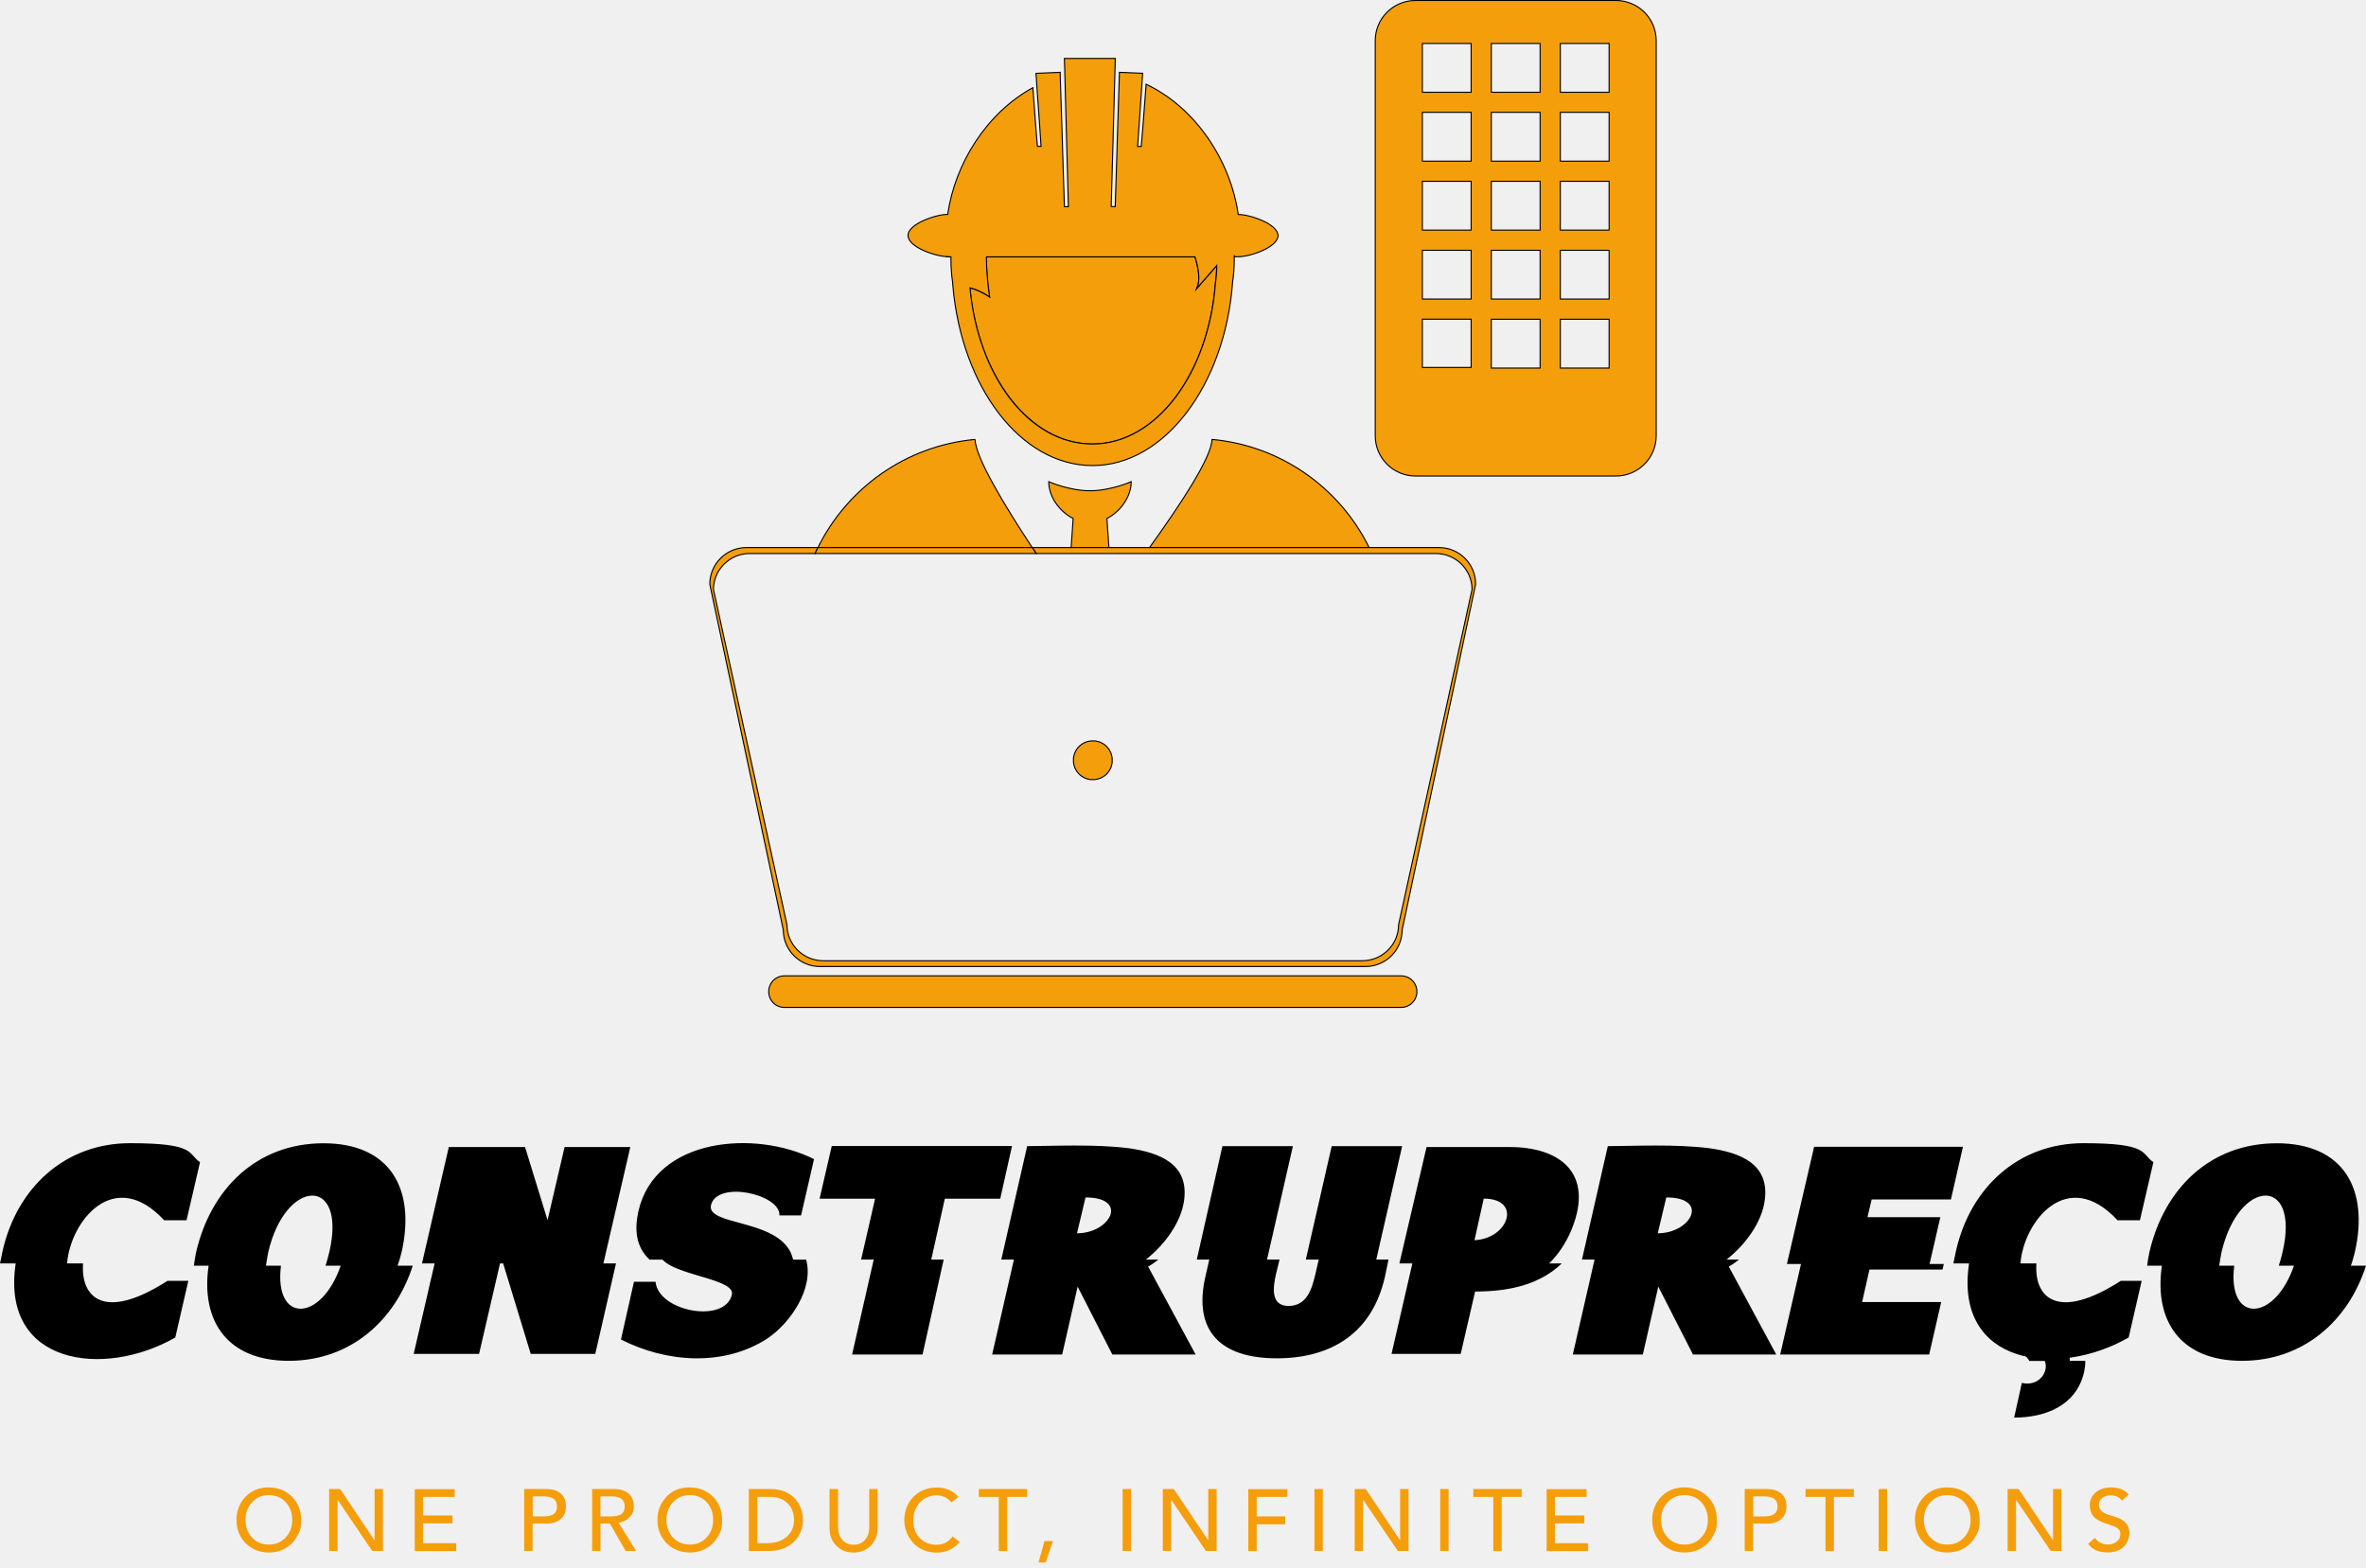
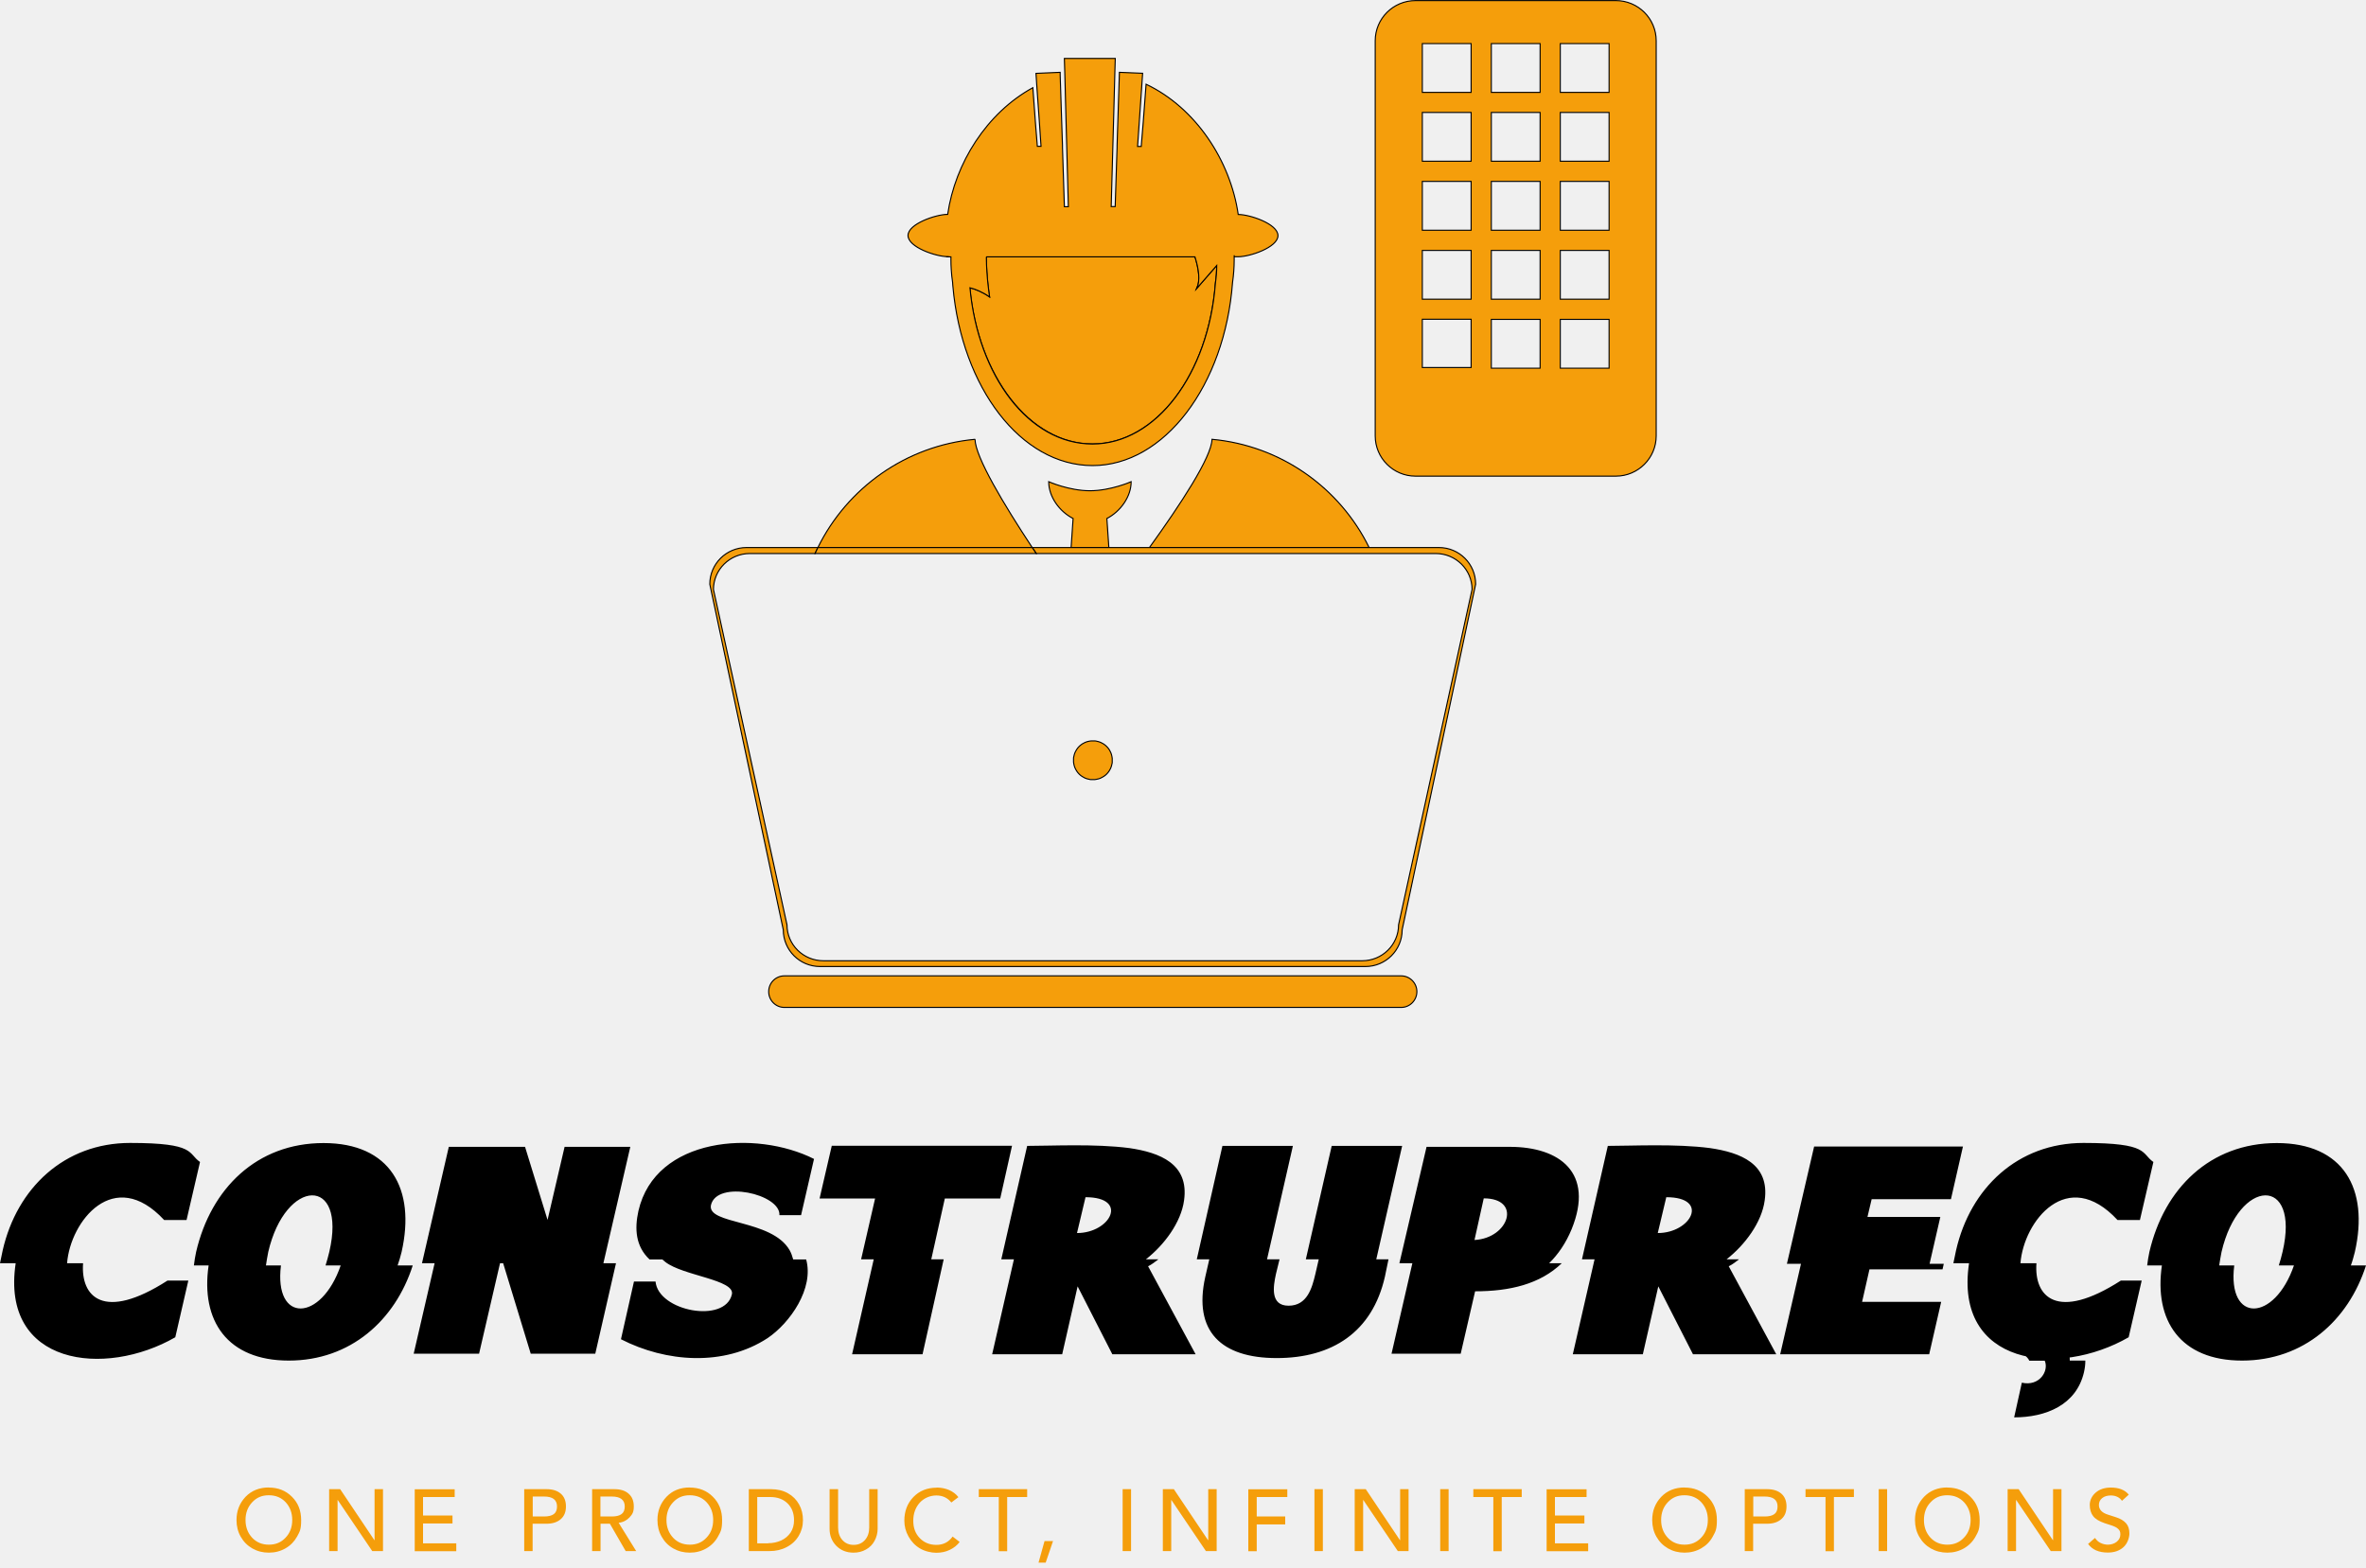
<svg xmlns="http://www.w3.org/2000/svg" width="80" height="53" viewBox="0 0 80 53" fill="none">
-   <g clip-path="url(#clip0_870_3595)">
-     <path d="M54.639 0.016H47.862C47.108 0.016 46.5 0.624 46.5 1.377V14.736C46.5 15.489 47.112 16.097 47.862 16.097H54.639C55.389 16.097 56 15.486 56 14.736V1.377C56 0.624 55.389 0.016 54.639 0.016ZM49.743 12.425H48.093V10.793H49.743V12.425ZM49.743 10.113H48.093V8.464H49.743V10.113ZM49.743 7.781H48.093V6.131H49.743V7.781ZM49.743 5.449H48.093V3.799H49.743V5.449ZM49.743 3.12H48.093V1.47H49.743V3.12ZM52.075 12.446H50.425V10.796H52.075V12.446ZM52.075 10.113H50.425V8.464H52.075V10.113ZM52.075 7.781H50.425V6.131H52.075V7.781ZM52.075 5.449H50.425V3.799H52.075V5.449ZM52.075 3.12H50.425V1.47H52.075V3.12ZM54.408 12.446H52.758V10.796H54.408V12.446ZM54.408 10.113H52.758V8.464H54.408V10.113ZM54.408 7.781H52.758V6.131H54.408V7.781ZM54.408 5.449H52.758V3.799H54.408V5.449ZM54.408 3.12H52.758V1.47H54.408V3.12Z" fill="#F59E0B" stroke="black" stroke-width="0.036" stroke-miterlimit="10" />
-     <path d="M36.939 15.016C39.09 15.016 40.864 12.638 41.095 9.584C41.124 9.388 41.138 9.185 41.141 8.979L40.469 9.751C40.587 9.491 40.533 9.1 40.405 8.688H33.348C33.351 9.399 33.458 10.042 33.458 10.042C33.209 9.868 32.981 9.779 32.793 9.733C33.067 12.716 34.816 15.016 36.935 15.016H36.939Z" fill="#F59E0B" stroke="black" stroke-width="0.036" stroke-miterlimit="10" />
-     <path d="M38.863 18.518H46.294C45.306 16.506 43.318 15.073 40.982 14.859C40.968 15.464 39.912 17.067 38.867 18.518H38.863Z" fill="#F59E0B" stroke="black" stroke-width="0.036" stroke-miterlimit="10" />
-     <path d="M37.427 17.534C37.889 17.295 38.248 16.794 38.248 16.289C38.248 16.289 37.559 16.595 36.855 16.595C36.151 16.595 35.461 16.289 35.461 16.289C35.461 16.797 35.82 17.295 36.286 17.534L36.218 18.515H37.495L37.427 17.534Z" fill="#F59E0B" stroke="black" stroke-width="0.036" stroke-miterlimit="10" />
-     <path d="M32.972 14.859C30.632 15.073 28.648 16.506 27.656 18.518H34.903C33.946 17.067 32.983 15.464 32.968 14.859H32.972Z" fill="#F59E0B" stroke="black" stroke-width="0.036" stroke-miterlimit="10" />
-     <path d="M37.605 25.709C37.605 25.73 37.605 25.752 37.605 25.773C37.605 25.794 37.602 25.816 37.595 25.837C37.591 25.858 37.584 25.88 37.58 25.901C37.573 25.922 37.566 25.944 37.559 25.961C37.552 25.983 37.541 26 37.531 26.018C37.52 26.036 37.509 26.057 37.499 26.075C37.488 26.093 37.474 26.111 37.459 26.128C37.445 26.146 37.431 26.16 37.417 26.175C37.403 26.189 37.385 26.203 37.371 26.217C37.353 26.232 37.335 26.242 37.317 26.256C37.3 26.267 37.282 26.278 37.26 26.288C37.243 26.299 37.221 26.306 37.203 26.317C37.182 26.324 37.164 26.331 37.143 26.338C37.122 26.345 37.1 26.349 37.079 26.352C37.058 26.356 37.036 26.36 37.015 26.363C36.994 26.363 36.972 26.363 36.951 26.363C36.93 26.363 36.908 26.363 36.887 26.363C36.866 26.363 36.844 26.36 36.823 26.352C36.802 26.349 36.78 26.342 36.759 26.338C36.738 26.331 36.716 26.324 36.699 26.317C36.677 26.31 36.66 26.299 36.642 26.288C36.624 26.278 36.603 26.267 36.585 26.256C36.567 26.246 36.549 26.232 36.532 26.217C36.514 26.203 36.499 26.189 36.485 26.175C36.471 26.16 36.457 26.143 36.443 26.128C36.428 26.111 36.418 26.093 36.404 26.075C36.393 26.057 36.382 26.04 36.371 26.018C36.361 26 36.354 25.979 36.343 25.961C36.336 25.94 36.329 25.922 36.322 25.901C36.315 25.88 36.311 25.858 36.307 25.837C36.304 25.816 36.3 25.794 36.297 25.773C36.297 25.752 36.297 25.73 36.297 25.709C36.297 25.688 36.297 25.666 36.297 25.645C36.297 25.624 36.3 25.602 36.307 25.581C36.311 25.56 36.318 25.538 36.322 25.517C36.329 25.496 36.336 25.474 36.343 25.456C36.35 25.435 36.361 25.417 36.371 25.4C36.382 25.382 36.393 25.36 36.404 25.343C36.414 25.325 36.428 25.307 36.443 25.289C36.457 25.272 36.471 25.257 36.485 25.243C36.499 25.229 36.517 25.215 36.532 25.201C36.549 25.186 36.567 25.176 36.585 25.161C36.603 25.151 36.62 25.14 36.642 25.129C36.66 25.119 36.681 25.112 36.699 25.101C36.72 25.094 36.738 25.087 36.759 25.08C36.78 25.073 36.802 25.069 36.823 25.065C36.844 25.062 36.866 25.058 36.887 25.055C36.908 25.055 36.93 25.055 36.951 25.055C36.972 25.055 36.994 25.055 37.015 25.055C37.036 25.055 37.058 25.058 37.079 25.065C37.1 25.073 37.122 25.076 37.143 25.08C37.164 25.087 37.186 25.094 37.203 25.101C37.221 25.108 37.243 25.119 37.26 25.129C37.278 25.14 37.3 25.151 37.317 25.161C37.335 25.172 37.353 25.186 37.371 25.201C37.388 25.215 37.403 25.229 37.417 25.243C37.431 25.257 37.445 25.275 37.459 25.289C37.474 25.307 37.484 25.325 37.499 25.343C37.513 25.36 37.52 25.378 37.531 25.4C37.541 25.417 37.548 25.439 37.559 25.456C37.566 25.478 37.573 25.496 37.58 25.517C37.587 25.538 37.591 25.56 37.595 25.581C37.598 25.602 37.602 25.624 37.605 25.645C37.605 25.666 37.605 25.688 37.605 25.709Z" fill="#F59E0B" stroke="black" stroke-width="0.036" stroke-miterlimit="10" />
-     <path d="M47.379 33H26.522C26.23 33 25.992 33.238 25.992 33.533C25.992 33.828 26.23 34.067 26.522 34.067H47.379C47.67 34.067 47.909 33.828 47.909 33.533C47.909 33.242 47.67 33 47.379 33Z" fill="#F59E0B" stroke="black" stroke-width="0.036" stroke-miterlimit="10" />
+   <g clip-path="url(#clip0_3211_9129)">
+     <path d="M54.638 0.02H47.861C47.108 0.02 46.499 0.628 46.499 1.381V14.739C46.499 15.493 47.111 16.101 47.861 16.101H54.638C55.388 16.101 56 15.49 56 14.739V1.381C56 0.628 55.388 0.02 54.638 0.02ZM49.742 12.428H48.092V10.796H49.742V12.428ZM49.742 10.117H48.092V8.468H49.742V10.117ZM49.742 7.785H48.092V6.135H49.742V7.785ZM49.742 5.452H48.092V3.803H49.742V5.452ZM49.742 3.124H48.092V1.474H49.742V3.124ZM52.075 12.45H50.425V10.8H52.075V12.45ZM52.075 10.117H50.425V8.468H52.075V10.117ZM52.075 7.785H50.425V6.135H52.075V7.785ZM52.075 5.452H50.425V3.803H52.075V5.452ZM52.075 3.124H50.425V1.474H52.075V3.124ZM54.407 12.45H52.757V10.8H54.407V12.45ZM54.407 10.117H52.757V8.468H54.407V10.117ZM54.407 7.785H52.757V6.135H54.407V7.785ZM54.407 5.452H52.757V3.803H54.407V5.452ZM54.407 3.124H52.757V1.474H54.407V3.124Z" fill="#F59E0B" stroke="black" stroke-width="0.036" stroke-miterlimit="10" />
+     <path d="M36.939 15.012C39.09 15.012 40.864 12.634 41.095 9.58C41.124 9.384 41.138 9.181 41.141 8.975L40.469 9.747C40.587 9.487 40.533 9.096 40.405 8.684H33.348C33.351 9.395 33.458 10.038 33.458 10.038C33.209 9.864 32.981 9.775 32.793 9.729C33.067 12.712 34.816 15.012 36.935 15.012H36.939Z" fill="#F59E0B" stroke="black" stroke-width="0.036" stroke-miterlimit="10" />
+     <path d="M38.862 18.514H46.293C45.305 16.502 43.317 15.069 40.981 14.855C40.967 15.46 39.911 17.064 38.866 18.514H38.862Z" fill="#F59E0B" stroke="black" stroke-width="0.036" stroke-miterlimit="10" />
+     <path d="M37.426 17.534C37.888 17.295 38.247 16.794 38.247 16.289C38.247 16.289 37.557 16.595 36.853 16.595C36.149 16.595 35.459 16.289 35.459 16.289C35.459 16.797 35.819 17.295 36.284 17.534L36.217 18.515H37.493L37.426 17.534Z" fill="#F59E0B" stroke="black" stroke-width="0.036" stroke-miterlimit="10" />
+     <path d="M32.971 14.855C30.631 15.069 28.647 16.502 27.655 18.514H34.901C33.945 17.064 32.981 15.46 32.967 14.855H32.971Z" fill="#F59E0B" stroke="black" stroke-width="0.036" stroke-miterlimit="10" />
+     <path d="M37.607 25.709C37.607 25.73 37.607 25.752 37.607 25.773C37.607 25.794 37.604 25.816 37.597 25.837C37.593 25.858 37.586 25.88 37.582 25.901C37.575 25.922 37.568 25.944 37.561 25.961C37.554 25.983 37.543 26 37.533 26.018C37.522 26.036 37.511 26.057 37.501 26.075C37.49 26.093 37.476 26.111 37.462 26.128C37.447 26.146 37.433 26.16 37.419 26.175C37.405 26.189 37.387 26.203 37.373 26.217C37.355 26.232 37.337 26.242 37.319 26.256C37.301 26.267 37.284 26.278 37.262 26.288C37.245 26.299 37.223 26.306 37.206 26.317C37.184 26.324 37.166 26.331 37.145 26.338C37.124 26.345 37.102 26.349 37.081 26.352C37.06 26.356 37.038 26.36 37.017 26.363C36.996 26.363 36.974 26.363 36.953 26.363C36.932 26.363 36.91 26.363 36.889 26.363C36.868 26.363 36.846 26.36 36.825 26.352C36.804 26.349 36.782 26.342 36.761 26.338C36.74 26.331 36.718 26.324 36.701 26.317C36.679 26.31 36.661 26.299 36.644 26.288C36.626 26.278 36.605 26.267 36.587 26.256C36.569 26.246 36.551 26.232 36.533 26.217C36.516 26.203 36.502 26.189 36.487 26.175C36.473 26.16 36.459 26.143 36.445 26.128C36.43 26.111 36.42 26.093 36.406 26.075C36.395 26.057 36.384 26.04 36.373 26.018C36.363 26 36.356 25.979 36.345 25.961C36.338 25.94 36.331 25.922 36.324 25.901C36.317 25.88 36.313 25.858 36.309 25.837C36.306 25.816 36.302 25.794 36.299 25.773C36.299 25.752 36.299 25.73 36.299 25.709C36.299 25.688 36.299 25.666 36.299 25.645C36.299 25.624 36.302 25.602 36.309 25.581C36.313 25.56 36.32 25.538 36.324 25.517C36.331 25.496 36.338 25.474 36.345 25.456C36.352 25.435 36.363 25.417 36.373 25.4C36.384 25.382 36.395 25.36 36.406 25.343C36.416 25.325 36.43 25.307 36.445 25.289C36.459 25.272 36.473 25.257 36.487 25.243C36.502 25.229 36.519 25.215 36.533 25.201C36.551 25.186 36.569 25.176 36.587 25.161C36.605 25.151 36.622 25.14 36.644 25.129C36.661 25.119 36.683 25.112 36.701 25.101C36.722 25.094 36.74 25.087 36.761 25.08C36.782 25.073 36.804 25.069 36.825 25.065C36.846 25.062 36.868 25.058 36.889 25.055C36.91 25.055 36.932 25.055 36.953 25.055C36.974 25.055 36.996 25.055 37.017 25.055C37.038 25.055 37.06 25.058 37.081 25.065C37.102 25.073 37.124 25.076 37.145 25.08C37.166 25.087 37.188 25.094 37.206 25.101C37.223 25.108 37.245 25.119 37.262 25.129C37.28 25.14 37.301 25.151 37.319 25.161C37.337 25.172 37.355 25.186 37.373 25.201C37.39 25.215 37.405 25.229 37.419 25.243C37.433 25.257 37.447 25.275 37.462 25.289C37.476 25.307 37.486 25.325 37.501 25.343C37.515 25.36 37.522 25.378 37.533 25.4C37.543 25.417 37.55 25.439 37.561 25.456C37.568 25.478 37.575 25.496 37.582 25.517C37.59 25.538 37.593 25.56 37.597 25.581C37.6 25.602 37.604 25.624 37.607 25.645C37.607 25.666 37.607 25.688 37.607 25.709Z" fill="#F59E0B" stroke="black" stroke-width="0.036" stroke-miterlimit="10" />
+     <path d="M47.378 33H26.521C26.229 33 25.991 33.238 25.991 33.533C25.991 33.828 26.229 34.067 26.521 34.067H47.378C47.669 34.067 47.908 33.828 47.908 33.533C47.908 33.242 47.669 33 47.378 33Z" fill="#F59E0B" stroke="black" stroke-width="0.036" stroke-miterlimit="10" />
    <path d="M27.726 32.684H46.169C46.855 32.684 47.41 32.13 47.41 31.444L49.895 19.756C49.895 19.07 49.34 18.516 48.654 18.516H34.905C34.951 18.583 34.994 18.651 35.04 18.718H48.544C49.223 18.718 49.774 19.262 49.774 19.934L47.289 31.273C47.289 31.945 46.738 32.489 46.059 32.489H27.84C27.161 32.489 26.61 31.945 26.61 31.273L24.124 19.934C24.124 19.262 24.676 18.718 25.355 18.718H27.559C27.591 18.651 27.623 18.583 27.655 18.516H25.241C24.555 18.516 24 19.07 24 19.756L26.485 31.444C26.485 32.13 27.04 32.684 27.726 32.684Z" fill="#F59E0B" stroke="black" stroke-width="0.036" stroke-miterlimit="10" />
    <path d="M35.036 18.718C34.99 18.651 34.947 18.583 34.901 18.516H27.655C27.623 18.583 27.591 18.647 27.559 18.718H35.036Z" fill="#F59E0B" stroke="black" stroke-width="0.036" stroke-miterlimit="10" />
-     <path d="M32.036 8.686H32.154C32.154 8.721 32.154 8.753 32.154 8.789C32.154 8.896 32.157 8.999 32.164 9.102C32.172 9.255 32.189 9.404 32.211 9.553C32.211 9.6 32.218 9.642 32.221 9.689C32.524 13.105 34.522 15.744 36.943 15.744C39.364 15.744 41.416 13.034 41.676 9.553C41.711 9.305 41.733 9.049 41.733 8.785C41.733 8.522 41.733 8.714 41.733 8.682H41.871C42.266 8.682 43.212 8.362 43.212 7.968C43.212 7.573 42.266 7.253 41.871 7.253H41.868C41.605 5.433 40.431 3.644 38.753 2.848L38.657 4.128L38.589 4.953H38.465L38.529 4.028L38.618 2.741L38.636 2.478L37.85 2.446V2.478L37.807 3.829L37.772 4.921V4.985L37.708 6.986H37.572L37.661 3.801L37.697 2.442L37.711 1.977H35.99L36.005 2.492L36.04 3.84L36.125 6.99H35.99L35.926 4.985V4.921L35.891 3.872L35.848 2.535V2.446L35.03 2.481L35.055 2.862L35.144 4.117L35.201 4.949H35.077L35.016 4.213L34.924 2.965C33.366 3.818 32.296 5.514 32.044 7.249C31.649 7.249 30.703 7.569 30.703 7.964C30.703 8.359 31.649 8.679 32.044 8.679L32.036 8.686ZM33.349 8.686H40.406C40.534 9.095 40.588 9.486 40.47 9.749L41.142 8.977C41.142 9.184 41.124 9.383 41.096 9.582C40.868 12.636 39.094 15.015 36.94 15.015C34.785 15.015 33.071 12.714 32.797 9.731C32.982 9.777 33.213 9.87 33.462 10.041C33.462 10.041 33.356 9.401 33.352 8.686H33.349Z" fill="#F59E0B" stroke="black" stroke-width="0.036" stroke-miterlimit="10" />
-     <path d="M2.272 42.725H2.809C2.724 43.856 3.495 44.706 5.664 43.312H6.368L5.927 45.229C3.545 46.601 0.014 46.185 0.53 42.725H0C0.028 42.597 0.057 42.448 0.092 42.285C0.572 40.187 2.172 38.658 4.402 38.658C6.631 38.658 6.34 39.01 6.763 39.301L6.308 41.264H5.55C3.851 39.433 2.379 41.303 2.268 42.725H2.272ZM13.579 42.345C13.54 42.494 13.5 42.647 13.444 42.8H13.956C13.358 44.663 11.844 46.018 9.764 46.018C7.684 46.018 6.78 44.667 7.054 42.8H6.556C6.574 42.644 6.599 42.494 6.631 42.345C7.129 40.197 8.683 38.661 10.94 38.661C13.198 38.661 14.062 40.212 13.579 42.345ZM11.516 42.8H11.008C11.054 42.644 11.1 42.494 11.136 42.334C11.733 39.757 9.653 39.831 9.07 42.345C9.038 42.509 9.013 42.658 8.992 42.8H9.5C9.255 44.763 10.859 44.72 11.52 42.8H11.516ZM20.828 42.725L20.128 45.783H17.945L17.013 42.725H16.907L16.199 45.783H13.988L14.695 42.725H14.268L15.175 38.789H17.753L18.514 41.261L19.09 38.789H21.312L20.402 42.725H20.828ZM27.257 42.594C27.531 43.579 26.713 44.745 25.956 45.257C24.473 46.228 22.514 46.075 20.996 45.296L21.436 43.344H22.165C22.258 44.354 24.519 44.773 24.747 43.778C24.86 43.284 23.09 43.149 22.496 42.683C22.464 42.654 22.425 42.626 22.396 42.597H21.963C21.493 42.157 21.451 41.57 21.586 40.958C22.158 38.455 25.557 38.206 27.524 39.198L27.086 41.101H26.354C26.4 40.386 24.242 39.899 24.039 40.759C23.904 41.428 26.091 41.229 26.699 42.285C26.752 42.377 26.791 42.491 26.82 42.597H27.253L27.257 42.594ZM31.908 42.594L31.193 45.805H28.811L29.543 42.594H29.116L29.589 40.535H27.712L28.124 38.754H34.219L33.82 40.535H31.947L31.488 42.594H31.908ZM34.283 42.594H33.856L34.731 38.758C35.548 38.758 37.024 38.679 38.187 38.832C39.214 38.981 40.21 39.362 40.036 40.599C39.936 41.346 39.364 42.11 38.745 42.594H39.168C39.054 42.679 38.944 42.768 38.82 42.829L40.427 45.805H37.611L36.437 43.508L35.915 45.805H33.547L34.283 42.594ZM36.704 40.493L36.416 41.705C37.547 41.705 38.183 40.493 36.704 40.493ZM46.948 42.594L46.827 43.181C46.4 45.058 45.042 45.933 43.168 45.933C41.294 45.933 40.338 45.029 40.754 43.184L40.889 42.594H40.466L41.333 38.758H43.716L42.841 42.594H43.264L43.143 43.088C43.051 43.508 42.94 44.162 43.57 44.162C44.199 44.162 44.363 43.565 44.476 43.088L44.59 42.594H44.153L45.028 38.758H47.41L46.535 42.594H46.948ZM47.317 42.725C47.623 41.413 47.929 40.102 48.235 38.789H51.051C52.736 38.789 53.916 39.664 53.141 41.574C52.946 42.046 52.683 42.427 52.38 42.725H52.807C52.071 43.433 51.051 43.675 49.877 43.675L49.39 45.783H47.051L47.755 42.725H47.317ZM50.169 40.532C50.069 40.99 49.959 41.463 49.856 41.94C51.026 41.879 51.463 40.532 50.169 40.532ZM53.916 42.594H53.49L54.364 38.758C55.182 38.758 56.658 38.679 57.82 38.832C58.848 38.981 59.844 39.362 59.669 40.599C59.57 41.346 58.997 42.11 58.379 42.594H58.802C58.688 42.679 58.578 42.768 58.453 42.829L60.06 45.805H57.244L56.071 43.508L55.548 45.805H53.18L53.916 42.594ZM56.341 40.493L56.053 41.705C57.184 41.705 57.82 40.493 56.341 40.493ZM60.9 42.743H60.42L61.34 38.779H66.372L65.966 40.56H63.285L63.143 41.161H65.607L65.244 42.743H65.724L65.682 42.932H63.211L62.962 44.03H65.636L65.23 45.805H60.192L60.896 42.743H60.9ZM68.32 42.725H68.857C68.772 43.856 69.543 44.706 71.712 43.312H72.416L71.975 45.229C69.593 46.601 66.062 46.185 66.578 42.725H66.048C66.076 42.597 66.105 42.448 66.14 42.285C66.62 40.187 68.22 38.658 70.45 38.658C72.679 38.658 72.388 39.01 72.811 39.301L72.356 41.264H71.598C69.899 39.433 68.427 41.303 68.316 42.725H68.32ZM70.51 46.022C70.51 46.15 70.496 46.27 70.464 46.413C70.204 47.526 69.166 47.938 68.103 47.938L68.363 46.765C68.953 46.9 69.287 46.373 69.138 46.022H68.615C68.544 45.865 68.366 45.748 68.078 45.748L68.274 44.873C69.152 44.873 69.984 45.147 69.984 46.018H70.51V46.022ZM79.623 42.345C79.584 42.494 79.545 42.647 79.488 42.8H80C79.403 44.663 77.888 46.018 75.808 46.018C73.728 46.018 72.825 44.667 73.099 42.8H72.601C72.619 42.644 72.644 42.494 72.676 42.345C73.173 40.197 74.727 38.661 76.985 38.661C79.243 38.661 80.107 40.212 79.623 42.345ZM77.561 42.8H77.052C77.099 42.644 77.145 42.494 77.18 42.334C77.778 39.757 75.698 39.831 75.115 42.345C75.083 42.509 75.058 42.658 75.036 42.8H75.545C75.3 44.763 76.903 44.72 77.564 42.8H77.561Z" fill="black" />
-     <path d="M9.091 50.3C9.404 50.3 9.664 50.404 9.87 50.61C10.08 50.816 10.183 51.079 10.183 51.399C10.183 51.719 10.136 51.787 10.044 51.957C9.952 52.124 9.82 52.26 9.653 52.355C9.486 52.452 9.297 52.501 9.091 52.501C8.885 52.501 8.704 52.455 8.533 52.359C8.366 52.263 8.234 52.132 8.138 51.961C8.042 51.794 7.996 51.605 7.996 51.399C7.996 51.086 8.099 50.827 8.302 50.613C8.505 50.404 8.768 50.297 9.088 50.297L9.091 50.3ZM8.302 51.399C8.302 51.637 8.377 51.833 8.522 51.993C8.672 52.153 8.86 52.231 9.091 52.231C9.322 52.231 9.507 52.153 9.657 51.993C9.806 51.836 9.881 51.637 9.881 51.395C9.881 51.154 9.806 50.958 9.66 50.798C9.511 50.638 9.322 50.56 9.088 50.56C8.853 50.56 8.675 50.638 8.526 50.798C8.377 50.958 8.302 51.154 8.302 51.395V51.399ZM11.502 50.354L12.657 52.078H12.665V50.354H12.949V52.448H12.586L11.42 50.724H11.413V52.448H11.129V50.354H11.502ZM15.374 50.354V50.62H14.304V51.246H15.299V51.513H14.304V52.185H15.427V52.452H14.023V50.357H15.374V50.354ZM18.478 50.354C18.68 50.354 18.84 50.404 18.958 50.503C19.075 50.603 19.136 50.748 19.136 50.937C19.136 51.125 19.079 51.264 18.961 51.367C18.844 51.47 18.684 51.523 18.478 51.523H18.009V52.448H17.724V50.354H18.474H18.478ZM18.396 51.278C18.545 51.278 18.656 51.25 18.727 51.196C18.798 51.143 18.833 51.058 18.833 50.94C18.833 50.716 18.688 50.603 18.396 50.603H18.012V51.278H18.396ZM20.771 50.354C20.977 50.354 21.137 50.404 21.255 50.507C21.372 50.61 21.429 50.752 21.429 50.94C21.429 51.129 21.383 51.203 21.287 51.307C21.191 51.41 21.07 51.474 20.917 51.492L21.511 52.448H21.155L20.622 51.523H20.305V52.448H20.021V50.354H20.771ZM20.686 51.278C20.835 51.278 20.945 51.25 21.017 51.196C21.088 51.143 21.123 51.058 21.123 50.94C21.123 50.716 20.977 50.603 20.686 50.603H20.302V51.278H20.686ZM23.324 50.3C23.637 50.3 23.896 50.404 24.103 50.61C24.312 50.816 24.416 51.079 24.416 51.399C24.416 51.719 24.369 51.787 24.277 51.957C24.184 52.124 24.053 52.26 23.886 52.355C23.719 52.452 23.53 52.501 23.324 52.501C23.118 52.501 22.936 52.455 22.766 52.359C22.595 52.263 22.467 52.132 22.371 51.961C22.275 51.794 22.229 51.605 22.229 51.399C22.229 51.086 22.332 50.827 22.535 50.613C22.737 50.4 23 50.297 23.32 50.297L23.324 50.3ZM22.535 51.399C22.535 51.637 22.609 51.833 22.755 51.993C22.904 52.153 23.093 52.231 23.324 52.231C23.555 52.231 23.74 52.153 23.889 51.993C24.039 51.836 24.113 51.637 24.113 51.395C24.113 51.154 24.039 50.958 23.893 50.798C23.744 50.638 23.555 50.56 23.32 50.56C23.086 50.56 22.908 50.638 22.759 50.798C22.609 50.955 22.535 51.154 22.535 51.395V51.399ZM26.062 50.354C26.286 50.354 26.478 50.4 26.641 50.492C26.805 50.585 26.929 50.709 27.018 50.869C27.107 51.029 27.15 51.207 27.15 51.403C27.15 51.598 27.1 51.776 27.004 51.936C26.908 52.096 26.773 52.224 26.599 52.313C26.424 52.405 26.233 52.448 26.019 52.448H25.319V50.354H26.065H26.062ZM25.973 52.181C26.133 52.181 26.279 52.149 26.414 52.089C26.545 52.028 26.652 51.936 26.73 51.822C26.808 51.705 26.848 51.566 26.848 51.403C26.848 51.164 26.773 50.976 26.627 50.834C26.481 50.691 26.286 50.62 26.044 50.62H25.603V52.185H25.977L25.973 52.181ZM28.337 50.354V51.648C28.337 51.819 28.384 51.961 28.48 52.071C28.576 52.181 28.704 52.238 28.864 52.238C29.024 52.238 29.152 52.181 29.248 52.071C29.344 51.961 29.39 51.819 29.39 51.648V50.354H29.674V51.694C29.674 51.84 29.639 51.971 29.571 52.099C29.504 52.227 29.408 52.324 29.28 52.395C29.155 52.466 29.013 52.501 28.86 52.501C28.622 52.501 28.43 52.423 28.277 52.27C28.124 52.114 28.049 51.922 28.049 51.694V50.354H28.334H28.337ZM31.672 50.3C31.822 50.3 31.96 50.329 32.089 50.382C32.217 50.439 32.323 50.517 32.405 50.624L32.167 50.805C32.039 50.645 31.868 50.567 31.662 50.567C31.456 50.567 31.249 50.649 31.1 50.809C30.954 50.972 30.88 51.175 30.88 51.42C30.88 51.666 30.951 51.854 31.096 52.007C31.242 52.16 31.431 52.238 31.662 52.238C31.893 52.238 32.074 52.146 32.209 51.957L32.448 52.139C32.366 52.249 32.256 52.338 32.117 52.405C31.978 52.473 31.825 52.505 31.655 52.505C31.484 52.505 31.271 52.455 31.107 52.359C30.944 52.263 30.816 52.128 30.72 51.957C30.624 51.787 30.577 51.609 30.577 51.42C30.577 51.097 30.68 50.83 30.883 50.62C31.086 50.411 31.349 50.304 31.669 50.304L31.672 50.3ZM34.73 50.354V50.62H34.055V52.452H33.77V50.62H33.095V50.354H34.73ZM35.605 52.11L35.356 52.839H35.114L35.317 52.11H35.605ZM38.243 50.354V52.448H37.959V50.354H38.243ZM39.69 50.354L40.846 52.078H40.853V50.354H41.137V52.448H40.775L39.608 50.724H39.601V52.448H39.317V50.354H39.69ZM43.527 50.354V50.62H42.492V51.278H43.456V51.545H42.492V52.452H42.208V50.357H43.523L43.527 50.354ZM44.728 50.354V52.448H44.444V50.354H44.728ZM46.179 50.354L47.335 52.078H47.342V50.354H47.626V52.448H47.264L46.097 50.724H46.09V52.448H45.806V50.354H46.179ZM48.981 50.354V52.448H48.697V50.354H48.981ZM51.452 50.354V50.62H50.776V52.452H50.492V50.62H49.816V50.354H51.452ZM53.646 50.354V50.62H52.576V51.246H53.571V51.513H52.576V52.185H53.699V52.452H52.295V50.357H53.646V50.354ZM56.96 50.3C57.273 50.3 57.532 50.404 57.738 50.61C57.948 50.816 58.051 51.079 58.051 51.399C58.051 51.719 58.005 51.787 57.913 51.957C57.82 52.128 57.688 52.26 57.521 52.355C57.354 52.452 57.166 52.501 56.96 52.501C56.753 52.501 56.572 52.455 56.401 52.359C56.234 52.263 56.103 52.132 56.007 51.961C55.911 51.794 55.864 51.605 55.864 51.399C55.864 51.086 55.968 50.827 56.17 50.613C56.373 50.404 56.636 50.297 56.956 50.297L56.96 50.3ZM56.167 51.399C56.167 51.637 56.241 51.833 56.387 51.993C56.536 52.153 56.725 52.231 56.956 52.231C57.187 52.231 57.372 52.153 57.521 51.993C57.671 51.836 57.745 51.637 57.745 51.395C57.745 51.154 57.671 50.958 57.525 50.798C57.376 50.638 57.187 50.56 56.953 50.56C56.718 50.56 56.54 50.638 56.391 50.798C56.241 50.955 56.167 51.154 56.167 51.395V51.399ZM59.747 50.354C59.95 50.354 60.11 50.404 60.227 50.503C60.344 50.603 60.405 50.748 60.405 50.937C60.405 51.125 60.348 51.264 60.231 51.367C60.113 51.47 59.953 51.523 59.747 51.523H59.278V52.448H58.993V50.354H59.744H59.747ZM59.665 51.278C59.815 51.278 59.925 51.25 59.996 51.196C60.067 51.143 60.103 51.058 60.103 50.94C60.103 50.716 59.957 50.603 59.665 50.603H59.281V51.278H59.665ZM62.684 50.354V50.62H62.008V52.452H61.724V50.62H61.048V50.354H62.684ZM63.808 50.354V52.448H63.523V50.354H63.808ZM65.845 50.3C66.158 50.3 66.417 50.404 66.624 50.61C66.833 50.816 66.936 51.079 66.936 51.399C66.936 51.719 66.89 51.787 66.798 51.957C66.705 52.124 66.574 52.26 66.407 52.355C66.24 52.452 66.051 52.501 65.845 52.501C65.639 52.501 65.457 52.455 65.287 52.359C65.12 52.263 64.988 52.132 64.892 51.961C64.796 51.794 64.75 51.605 64.75 51.399C64.75 51.086 64.853 50.827 65.056 50.613C65.258 50.404 65.521 50.297 65.841 50.297L65.845 50.3ZM65.052 51.399C65.052 51.637 65.127 51.833 65.272 51.993C65.422 52.153 65.61 52.231 65.841 52.231C66.073 52.231 66.257 52.153 66.407 51.993C66.556 51.836 66.631 51.637 66.631 51.395C66.631 51.154 66.556 50.958 66.41 50.798C66.261 50.638 66.073 50.56 65.838 50.56C65.603 50.56 65.425 50.638 65.276 50.798C65.127 50.955 65.052 51.154 65.052 51.395V51.399ZM68.256 50.354L69.411 52.078H69.418V50.354H69.703V52.448H69.34L68.174 50.724H68.167V52.448H67.882V50.354H68.256ZM71.374 50.3C71.648 50.3 71.847 50.379 71.978 50.539L71.747 50.748C71.712 50.691 71.662 50.649 71.598 50.617C71.534 50.585 71.459 50.567 71.374 50.567C71.253 50.567 71.153 50.596 71.079 50.656C71.004 50.716 70.969 50.795 70.969 50.887C70.969 51.044 71.072 51.154 71.281 51.218L71.544 51.303C71.694 51.349 71.804 51.417 71.882 51.502C71.96 51.587 72 51.705 72 51.851C72 51.996 71.932 52.199 71.793 52.32C71.655 52.441 71.481 52.498 71.271 52.498C70.969 52.498 70.745 52.402 70.602 52.206L70.837 52.004C70.883 52.075 70.944 52.132 71.022 52.171C71.1 52.21 71.185 52.231 71.278 52.231C71.37 52.231 71.491 52.199 71.573 52.132C71.655 52.064 71.694 51.982 71.694 51.883C71.694 51.783 71.669 51.748 71.619 51.698C71.569 51.648 71.481 51.605 71.353 51.566L71.168 51.506C70.979 51.442 70.848 51.364 70.773 51.264C70.698 51.168 70.659 51.04 70.659 50.887C70.659 50.734 70.727 50.585 70.858 50.471C70.99 50.357 71.16 50.3 71.37 50.3H71.374Z" fill="#F59E0B" />
+     <path d="M32.035 8.686H32.153C32.153 8.721 32.153 8.753 32.153 8.789C32.153 8.896 32.156 8.999 32.163 9.102C32.171 9.255 32.188 9.404 32.21 9.553C32.21 9.6 32.217 9.642 32.22 9.689C32.523 13.105 34.521 15.744 36.942 15.744C39.364 15.744 41.415 13.034 41.675 9.553C41.71 9.305 41.731 9.049 41.731 8.785C41.731 8.522 41.731 8.714 41.731 8.682H41.87C42.265 8.682 43.211 8.362 43.211 7.968C43.211 7.573 42.265 7.253 41.87 7.253H41.867C41.603 5.433 40.43 3.644 38.752 2.848L38.656 4.128L38.588 4.953H38.464L38.528 4.028L38.617 2.741L38.635 2.478L37.849 2.446V2.478L37.806 3.829L37.771 4.921V4.985L37.707 6.986H37.572L37.66 3.801L37.696 2.442L37.71 1.977H35.989L36.004 2.492L36.039 3.84L36.124 6.99H35.989L35.925 4.985V4.921L35.89 3.872L35.847 2.535V2.446L35.029 2.481L35.054 2.862L35.143 4.117L35.2 4.949H35.075L35.015 4.213L34.923 2.965C33.365 3.818 32.295 5.514 32.043 7.249C31.648 7.249 30.702 7.569 30.702 7.964C30.702 8.359 31.648 8.679 32.043 8.679L32.035 8.686ZM33.347 8.686H40.405C40.533 9.095 40.587 9.486 40.469 9.749L41.141 8.977C41.141 9.184 41.123 9.383 41.095 9.582C40.867 12.636 39.093 15.015 36.939 15.015C34.784 15.015 33.07 12.714 32.796 9.731C32.981 9.777 33.212 9.87 33.461 10.041C33.461 10.041 33.355 9.401 33.351 8.686H33.347Z" fill="#F59E0B" stroke="black" stroke-width="0.036" stroke-miterlimit="10" />
+     <path d="M2.272 42.718H2.809C2.724 43.848 3.495 44.698 5.664 43.304H6.368L5.927 45.221C3.545 46.593 0.014 46.177 0.53 42.718H0C0.028 42.59 0.057 42.44 0.092 42.277C0.572 40.179 2.172 38.65 4.402 38.65C6.631 38.65 6.34 39.002 6.763 39.294L6.308 41.256H5.55C3.851 39.425 2.379 41.295 2.268 42.718H2.272ZM13.579 42.337C13.54 42.487 13.5 42.639 13.444 42.792H13.956C13.358 44.656 11.844 46.01 9.764 46.01C7.684 46.01 6.78 44.659 7.054 42.792H6.556C6.574 42.636 6.599 42.487 6.631 42.337C7.129 40.19 8.683 38.654 10.94 38.654C13.198 38.654 14.062 40.204 13.579 42.337ZM11.516 42.792H11.008C11.054 42.636 11.1 42.487 11.136 42.327C11.733 39.749 9.653 39.824 9.07 42.337C9.038 42.501 9.013 42.65 8.992 42.792H9.5C9.255 44.755 10.859 44.712 11.52 42.792H11.516ZM20.828 42.718L20.128 45.776H17.945L17.013 42.718H16.907L16.199 45.776H13.988L14.695 42.718H14.268L15.175 38.782H17.753L18.514 41.253L19.09 38.782H21.312L20.402 42.718H20.828ZM27.257 42.586C27.531 43.571 26.713 44.737 25.956 45.249C24.473 46.22 22.514 46.067 20.996 45.288L21.436 43.336H22.165C22.258 44.346 24.519 44.766 24.747 43.77C24.86 43.276 23.09 43.141 22.496 42.675C22.464 42.647 22.425 42.618 22.396 42.59H21.963C21.493 42.149 21.451 41.562 21.586 40.951C22.158 38.447 25.557 38.199 27.524 39.191L27.086 41.093H26.354C26.4 40.378 24.242 39.891 24.039 40.752C23.904 41.42 26.091 41.221 26.699 42.277C26.752 42.369 26.791 42.483 26.82 42.59H27.253L27.257 42.586ZM31.908 42.586L31.193 45.797H28.811L29.543 42.586H29.116L29.589 40.528H27.712L28.124 38.746H34.219L33.82 40.528H31.947L31.488 42.586H31.908ZM34.283 42.586H33.856L34.731 38.75C35.548 38.75 37.024 38.672 38.187 38.824C39.214 38.974 40.21 39.354 40.036 40.591C39.936 41.338 39.364 42.103 38.745 42.586H39.168C39.054 42.672 38.944 42.76 38.82 42.821L40.427 45.797H37.611L36.437 43.5L35.915 45.797H33.547L34.283 42.586ZM36.704 40.485L36.416 41.697C37.547 41.697 38.183 40.485 36.704 40.485ZM46.948 42.586L46.827 43.173C46.4 45.05 45.042 45.925 43.168 45.925C41.294 45.925 40.338 45.022 40.754 43.176L40.889 42.586H40.466L41.333 38.75H43.716L42.841 42.586H43.264L43.143 43.08C43.051 43.5 42.94 44.154 43.57 44.154C44.199 44.154 44.363 43.557 44.476 43.08L44.59 42.586H44.153L45.028 38.75H47.41L46.535 42.586H46.948ZM47.317 42.718C47.623 41.406 47.929 40.094 48.235 38.782H51.051C52.736 38.782 53.916 39.656 53.141 41.566C52.946 42.039 52.683 42.419 52.38 42.718H52.807C52.071 43.425 51.051 43.667 49.877 43.667L49.39 45.776H47.051L47.755 42.718H47.317ZM50.169 40.524C50.069 40.983 49.959 41.456 49.856 41.932C51.026 41.871 51.463 40.524 50.169 40.524ZM53.916 42.586H53.49L54.364 38.75C55.182 38.75 56.658 38.672 57.82 38.824C58.848 38.974 59.844 39.354 59.669 40.591C59.57 41.338 58.997 42.103 58.379 42.586H58.802C58.688 42.672 58.578 42.76 58.453 42.821L60.06 45.797H57.244L56.071 43.5L55.548 45.797H53.18L53.916 42.586ZM56.341 40.485L56.053 41.697C57.184 41.697 57.82 40.485 56.341 40.485ZM60.9 42.736H60.42L61.34 38.771H66.372L65.966 40.552H63.285L63.143 41.153H65.607L65.244 42.736H65.724L65.682 42.924H63.211L62.962 44.023H65.636L65.23 45.797H60.192L60.896 42.736H60.9ZM68.32 42.718H68.857C68.772 43.848 69.543 44.698 71.712 43.304H72.416L71.975 45.221C69.593 46.593 66.062 46.177 66.578 42.718H66.048C66.076 42.59 66.105 42.44 66.14 42.277C66.62 40.179 68.22 38.65 70.45 38.65C72.679 38.65 72.388 39.002 72.811 39.294L72.356 41.256H71.598C69.899 39.425 68.427 41.295 68.316 42.718H68.32ZM70.51 46.014C70.51 46.142 70.496 46.263 70.464 46.405C70.204 47.518 69.166 47.93 68.103 47.93L68.363 46.757C68.953 46.892 69.287 46.366 69.138 46.014H68.615C68.544 45.857 68.366 45.74 68.078 45.74L68.274 44.865C69.152 44.865 69.984 45.139 69.984 46.01H70.51V46.014ZM79.623 42.337C79.584 42.487 79.545 42.639 79.488 42.792H80C79.403 44.656 77.888 46.01 75.808 46.01C73.728 46.01 72.825 44.659 73.099 42.792H72.601C72.619 42.636 72.644 42.487 72.676 42.337C73.173 40.19 74.727 38.654 76.985 38.654C79.243 38.654 80.107 40.204 79.623 42.337ZM77.561 42.792H77.052C77.099 42.636 77.145 42.487 77.18 42.327C77.778 39.749 75.698 39.824 75.115 42.337C75.083 42.501 75.058 42.65 75.036 42.792H75.545C75.3 44.755 76.903 44.712 77.564 42.792H77.561Z" fill="black" />
+     <path d="M9.092 50.304C9.405 50.304 9.664 50.407 9.87 50.614C10.08 50.82 10.183 51.083 10.183 51.403C10.183 51.723 10.137 51.791 10.045 51.961C9.952 52.128 9.821 52.263 9.653 52.359C9.486 52.455 9.298 52.505 9.092 52.505C8.885 52.505 8.704 52.459 8.533 52.363C8.366 52.267 8.235 52.135 8.139 51.965C8.043 51.798 7.997 51.609 7.997 51.403C7.997 51.09 8.1 50.831 8.302 50.617C8.505 50.407 8.768 50.301 9.088 50.301L9.092 50.304ZM8.302 51.403C8.302 51.641 8.377 51.837 8.523 51.997C8.672 52.157 8.861 52.235 9.092 52.235C9.323 52.235 9.508 52.157 9.657 51.997C9.806 51.84 9.881 51.641 9.881 51.399C9.881 51.158 9.806 50.962 9.661 50.802C9.511 50.642 9.323 50.564 9.088 50.564C8.853 50.564 8.676 50.642 8.526 50.802C8.377 50.962 8.302 51.158 8.302 51.399V51.403ZM11.502 50.358L12.658 52.082H12.665V50.358H12.95V52.452H12.587L11.421 50.727H11.414V52.452H11.129V50.358H11.502ZM15.374 50.358V50.624H14.304V51.25H15.3V51.517H14.304V52.189H15.428V52.456H14.023V50.361H15.374V50.358ZM18.478 50.358C18.681 50.358 18.841 50.407 18.958 50.507C19.076 50.607 19.136 50.752 19.136 50.941C19.136 51.129 19.079 51.268 18.962 51.371C18.845 51.474 18.685 51.527 18.478 51.527H18.009V52.452H17.725V50.358H18.475H18.478ZM18.397 51.282C18.546 51.282 18.656 51.254 18.727 51.2C18.798 51.147 18.834 51.062 18.834 50.944C18.834 50.72 18.688 50.607 18.397 50.607H18.013V51.282H18.397ZM20.772 50.358C20.978 50.358 21.138 50.407 21.255 50.511C21.373 50.614 21.43 50.756 21.43 50.944C21.43 51.133 21.383 51.207 21.287 51.311C21.191 51.414 21.07 51.478 20.918 51.495L21.511 52.452H21.156L20.622 51.527H20.306V52.452H20.021V50.358H20.772ZM20.686 51.282C20.836 51.282 20.946 51.254 21.017 51.2C21.088 51.147 21.124 51.062 21.124 50.944C21.124 50.72 20.978 50.607 20.686 50.607H20.302V51.282H20.686ZM23.325 50.304C23.637 50.304 23.897 50.407 24.103 50.614C24.313 50.82 24.416 51.083 24.416 51.403C24.416 51.723 24.37 51.791 24.277 51.961C24.185 52.128 24.053 52.263 23.886 52.359C23.719 52.455 23.531 52.505 23.325 52.505C23.118 52.505 22.937 52.459 22.766 52.363C22.596 52.267 22.468 52.135 22.372 51.965C22.276 51.798 22.23 51.609 22.23 51.403C22.23 51.09 22.333 50.831 22.535 50.617C22.738 50.404 23.001 50.301 23.321 50.301L23.325 50.304ZM22.535 51.403C22.535 51.641 22.61 51.837 22.756 51.997C22.905 52.157 23.093 52.235 23.325 52.235C23.556 52.235 23.741 52.157 23.89 51.997C24.039 51.84 24.114 51.641 24.114 51.399C24.114 51.158 24.039 50.962 23.893 50.802C23.744 50.642 23.556 50.564 23.321 50.564C23.086 50.564 22.909 50.642 22.759 50.802C22.61 50.959 22.535 51.158 22.535 51.399V51.403ZM26.062 50.358C26.286 50.358 26.478 50.404 26.642 50.496C26.805 50.589 26.93 50.713 27.019 50.873C27.108 51.033 27.15 51.211 27.15 51.407C27.15 51.602 27.101 51.78 27.005 51.94C26.909 52.1 26.773 52.228 26.599 52.317C26.425 52.409 26.233 52.452 26.02 52.452H25.319V50.358H26.066H26.062ZM25.974 52.185C26.134 52.185 26.279 52.153 26.414 52.093C26.546 52.032 26.653 51.94 26.731 51.826C26.809 51.709 26.848 51.57 26.848 51.407C26.848 51.168 26.773 50.98 26.628 50.838C26.482 50.696 26.286 50.624 26.045 50.624H25.604V52.189H25.977L25.974 52.185ZM28.338 50.358V51.652C28.338 51.823 28.384 51.965 28.48 52.075C28.576 52.185 28.704 52.242 28.864 52.242C29.024 52.242 29.152 52.185 29.248 52.075C29.344 51.965 29.39 51.823 29.39 51.652V50.358H29.675V51.698C29.675 51.844 29.639 51.975 29.572 52.103C29.504 52.231 29.408 52.327 29.28 52.399C29.156 52.47 29.014 52.505 28.861 52.505C28.622 52.505 28.43 52.427 28.277 52.274C28.125 52.118 28.05 51.926 28.05 51.698V50.358H28.334H28.338ZM31.673 50.304C31.822 50.304 31.961 50.333 32.089 50.386C32.217 50.443 32.324 50.521 32.406 50.628L32.167 50.809C32.039 50.649 31.869 50.571 31.662 50.571C31.456 50.571 31.25 50.653 31.101 50.813C30.955 50.976 30.88 51.179 30.88 51.424C30.88 51.67 30.951 51.858 31.097 52.011C31.243 52.164 31.431 52.242 31.662 52.242C31.893 52.242 32.075 52.15 32.21 51.961L32.448 52.143C32.366 52.253 32.256 52.342 32.117 52.409C31.979 52.477 31.826 52.509 31.655 52.509C31.485 52.509 31.271 52.459 31.108 52.363C30.944 52.267 30.816 52.132 30.72 51.961C30.624 51.791 30.578 51.613 30.578 51.424C30.578 51.101 30.681 50.834 30.884 50.624C31.086 50.415 31.349 50.308 31.669 50.308L31.673 50.304ZM34.731 50.358V50.624H34.055V52.456H33.771V50.624H33.095V50.358H34.731ZM35.605 52.114L35.357 52.843H35.115L35.318 52.114H35.605ZM38.244 50.358V52.452H37.959V50.358H38.244ZM39.691 50.358L40.846 52.082H40.853V50.358H41.138V52.452H40.775L39.609 50.727H39.602V52.452H39.318V50.358H39.691ZM43.527 50.358V50.624H42.493V51.282H43.456V51.549H42.493V52.456H42.208V50.361H43.524L43.527 50.358ZM44.729 50.358V52.452H44.445V50.358H44.729ZM46.18 50.358L47.335 52.082H47.342V50.358H47.627V52.452H47.264L46.098 50.727H46.091V52.452H45.806V50.358H46.18ZM48.981 50.358V52.452H48.697V50.358H48.981ZM51.453 50.358V50.624H50.777V52.456H50.493V50.624H49.817V50.358H51.453ZM53.646 50.358V50.624H52.576V51.25H53.572V51.517H52.576V52.189H53.7V52.456H52.295V50.361H53.646V50.358ZM56.96 50.304C57.273 50.304 57.533 50.407 57.739 50.614C57.949 50.82 58.052 51.083 58.052 51.403C58.052 51.723 58.005 51.791 57.913 51.961C57.821 52.132 57.689 52.263 57.522 52.359C57.355 52.455 57.166 52.505 56.96 52.505C56.754 52.505 56.573 52.459 56.402 52.363C56.235 52.267 56.103 52.135 56.007 51.965C55.911 51.798 55.865 51.609 55.865 51.403C55.865 51.09 55.968 50.831 56.171 50.617C56.373 50.407 56.637 50.301 56.957 50.301L56.96 50.304ZM56.167 51.403C56.167 51.641 56.242 51.837 56.388 51.997C56.537 52.157 56.725 52.235 56.957 52.235C57.188 52.235 57.373 52.157 57.522 51.997C57.671 51.84 57.746 51.641 57.746 51.399C57.746 51.158 57.671 50.962 57.526 50.802C57.376 50.642 57.188 50.564 56.953 50.564C56.718 50.564 56.541 50.642 56.391 50.802C56.242 50.959 56.167 51.158 56.167 51.399V51.403ZM59.748 50.358C59.95 50.358 60.11 50.407 60.228 50.507C60.345 50.607 60.406 50.752 60.406 50.941C60.406 51.129 60.349 51.268 60.231 51.371C60.114 51.474 59.954 51.527 59.748 51.527H59.278V52.452H58.994V50.358H59.744H59.748ZM59.666 51.282C59.815 51.282 59.925 51.254 59.997 51.2C60.068 51.147 60.103 51.062 60.103 50.944C60.103 50.72 59.958 50.607 59.666 50.607H59.282V51.282H59.666ZM62.685 50.358V50.624H62.009V52.456H61.725V50.624H61.049V50.358H62.685ZM63.808 50.358V52.452H63.524V50.358H63.808ZM65.846 50.304C66.158 50.304 66.418 50.407 66.624 50.614C66.834 50.82 66.937 51.083 66.937 51.403C66.937 51.723 66.891 51.791 66.798 51.961C66.706 52.128 66.574 52.263 66.407 52.359C66.24 52.455 66.052 52.505 65.846 52.505C65.639 52.505 65.458 52.459 65.287 52.363C65.12 52.267 64.989 52.135 64.893 51.965C64.797 51.798 64.75 51.609 64.75 51.403C64.75 51.09 64.853 50.831 65.056 50.617C65.259 50.407 65.522 50.301 65.842 50.301L65.846 50.304ZM65.053 51.403C65.053 51.641 65.127 51.837 65.273 51.997C65.422 52.157 65.611 52.235 65.842 52.235C66.073 52.235 66.258 52.157 66.407 51.997C66.557 51.84 66.631 51.641 66.631 51.399C66.631 51.158 66.557 50.962 66.411 50.802C66.261 50.642 66.073 50.564 65.838 50.564C65.604 50.564 65.426 50.642 65.277 50.802C65.127 50.959 65.053 51.158 65.053 51.399V51.403ZM68.256 50.358L69.412 52.082H69.419V50.358H69.703V52.452H69.341L68.174 50.727H68.167V52.452H67.883V50.358H68.256ZM71.374 50.304C71.648 50.304 71.847 50.383 71.979 50.543L71.748 50.752C71.712 50.696 71.662 50.653 71.598 50.621C71.534 50.589 71.46 50.571 71.374 50.571C71.254 50.571 71.154 50.599 71.079 50.66C71.005 50.72 70.969 50.799 70.969 50.891C70.969 51.047 71.072 51.158 71.282 51.222L71.545 51.307C71.694 51.353 71.805 51.421 71.883 51.506C71.961 51.591 72 51.709 72 51.855C72 52 71.933 52.203 71.794 52.324C71.655 52.445 71.481 52.502 71.271 52.502C70.969 52.502 70.745 52.406 70.603 52.21L70.838 52.007C70.884 52.079 70.944 52.136 71.022 52.175C71.101 52.214 71.186 52.235 71.278 52.235C71.371 52.235 71.492 52.203 71.573 52.136C71.655 52.068 71.694 51.986 71.694 51.887C71.694 51.787 71.669 51.751 71.62 51.702C71.57 51.652 71.481 51.609 71.353 51.57L71.168 51.51C70.98 51.446 70.848 51.367 70.773 51.268C70.699 51.172 70.66 51.044 70.66 50.891C70.66 50.738 70.727 50.589 70.859 50.475C70.99 50.361 71.161 50.304 71.371 50.304H71.374Z" fill="#F59E0B" />
  </g>
  <defs>
-     <clipPath id="clip0_870_3595">
+     <clipPath id="clip0_3211_9129">
      <rect width="80" height="52.843" fill="white" />
    </clipPath>
  </defs>
</svg>
